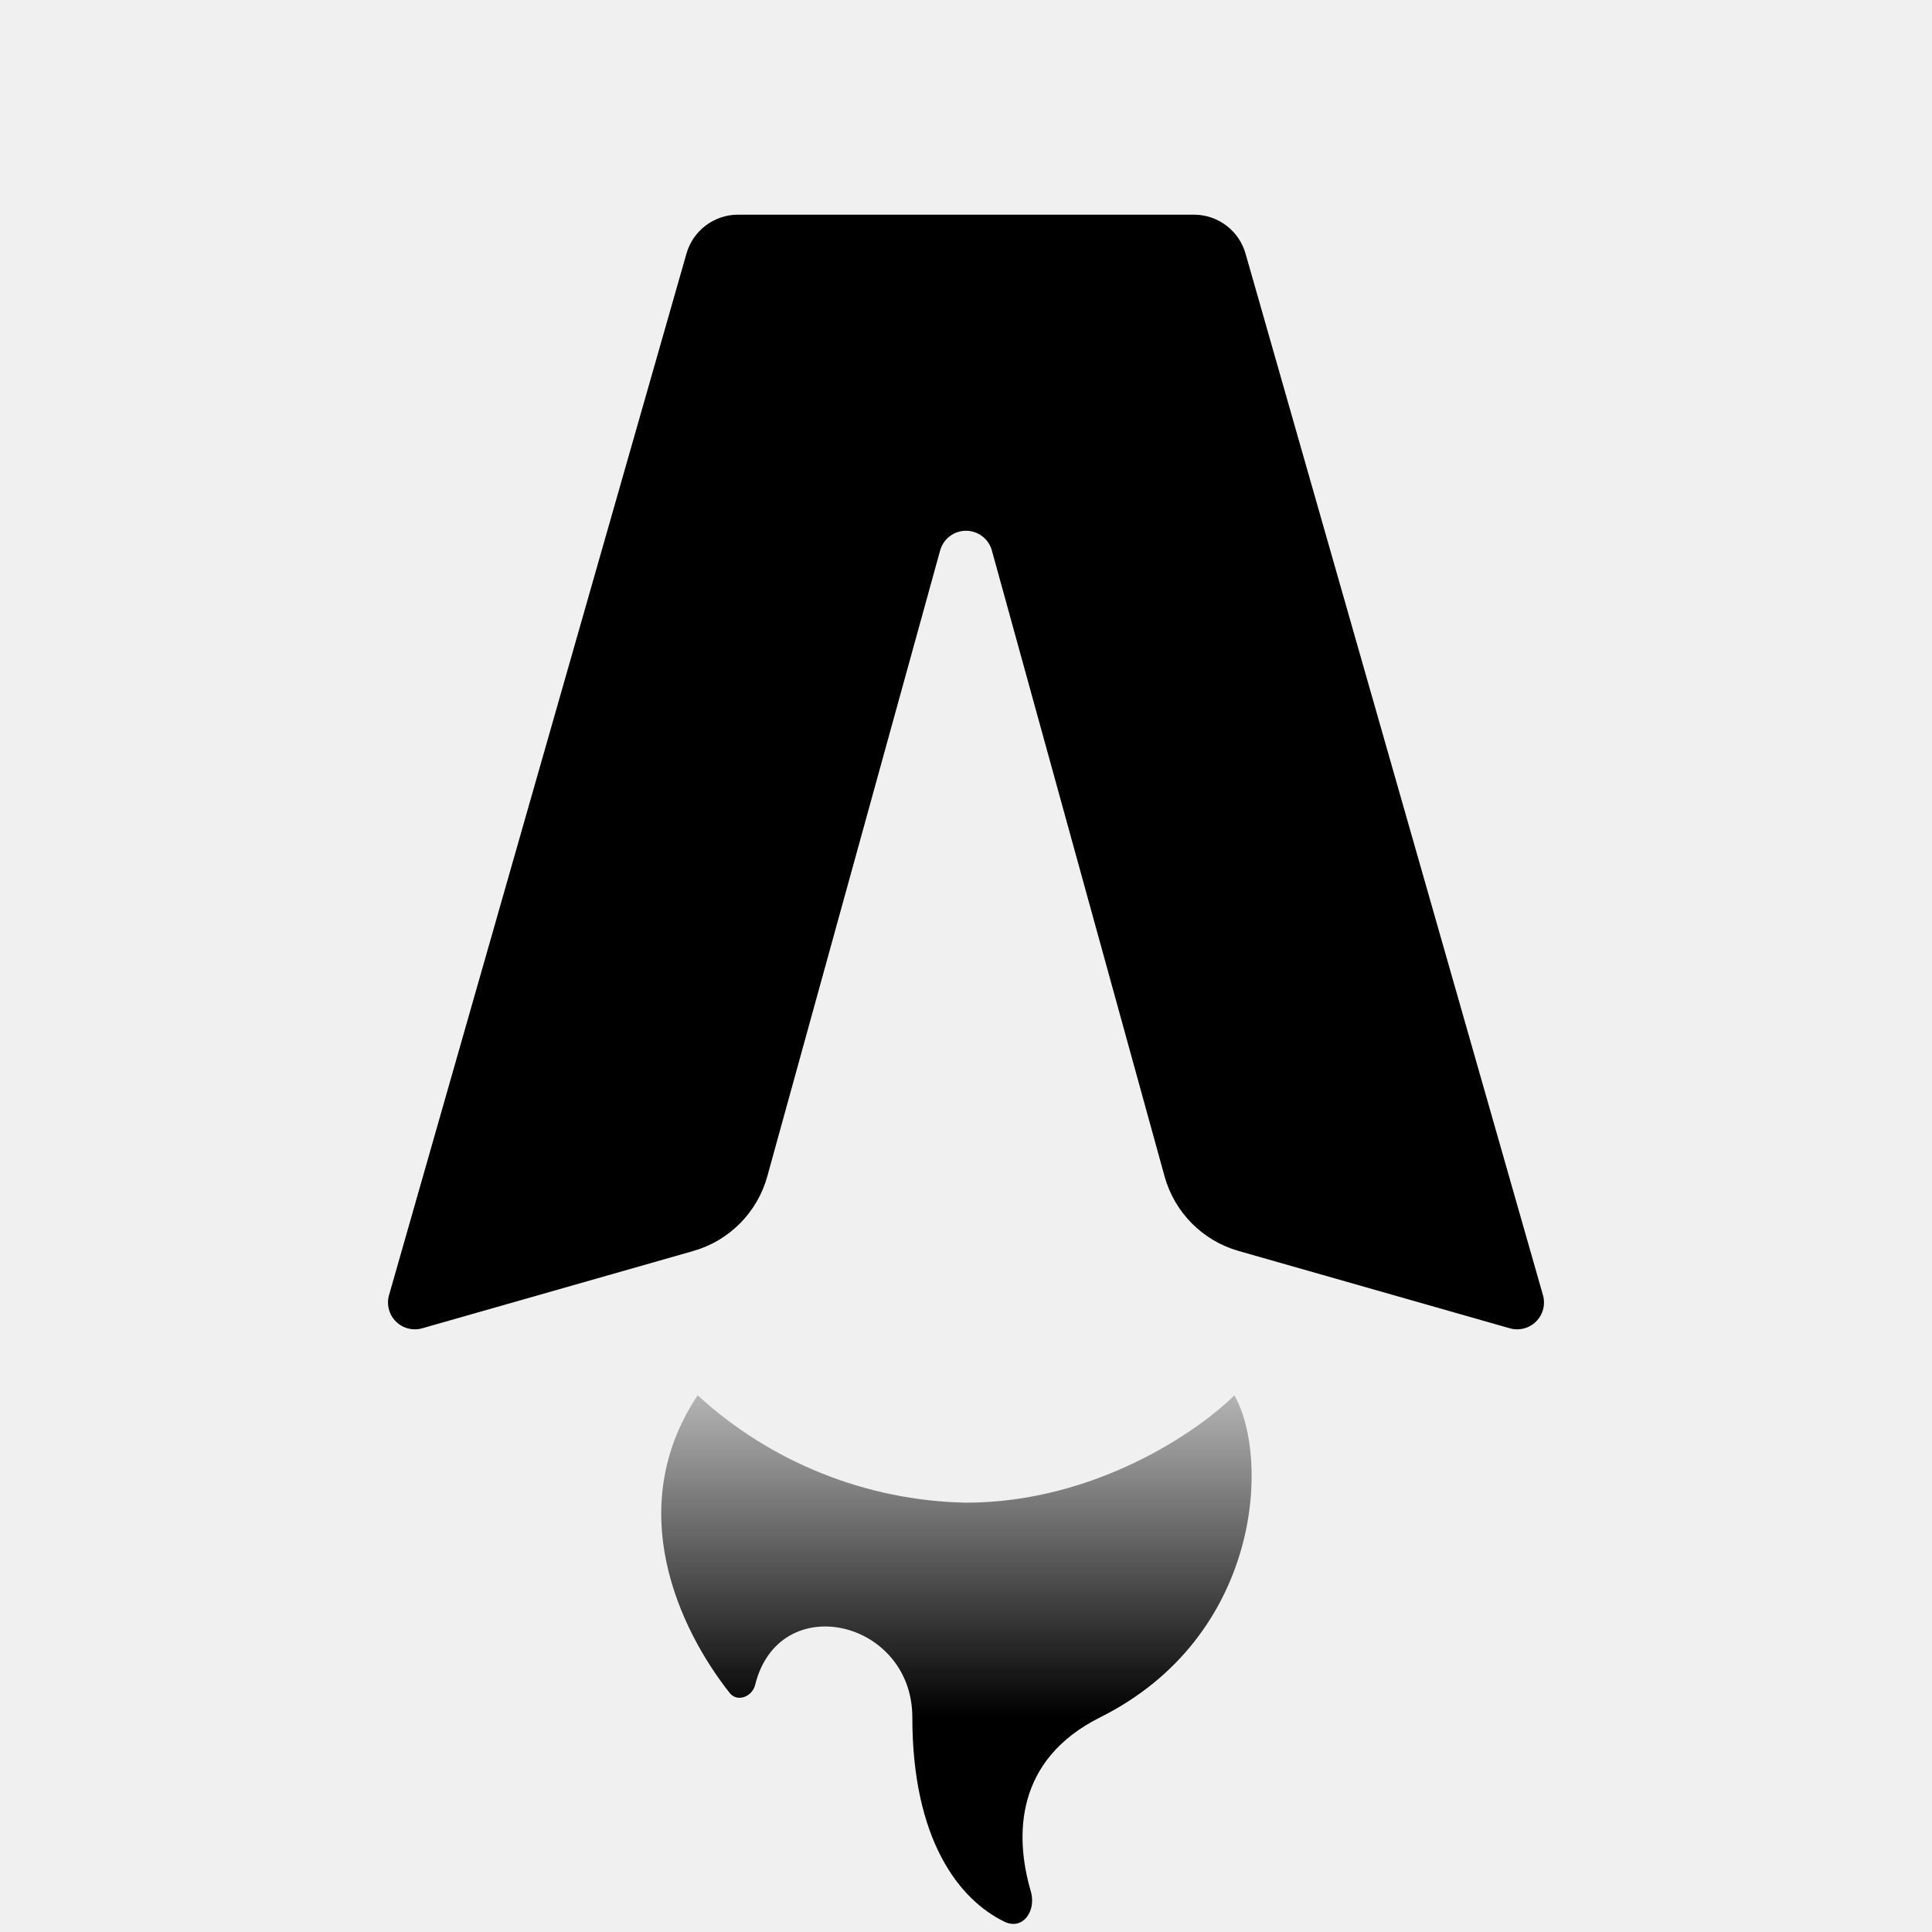
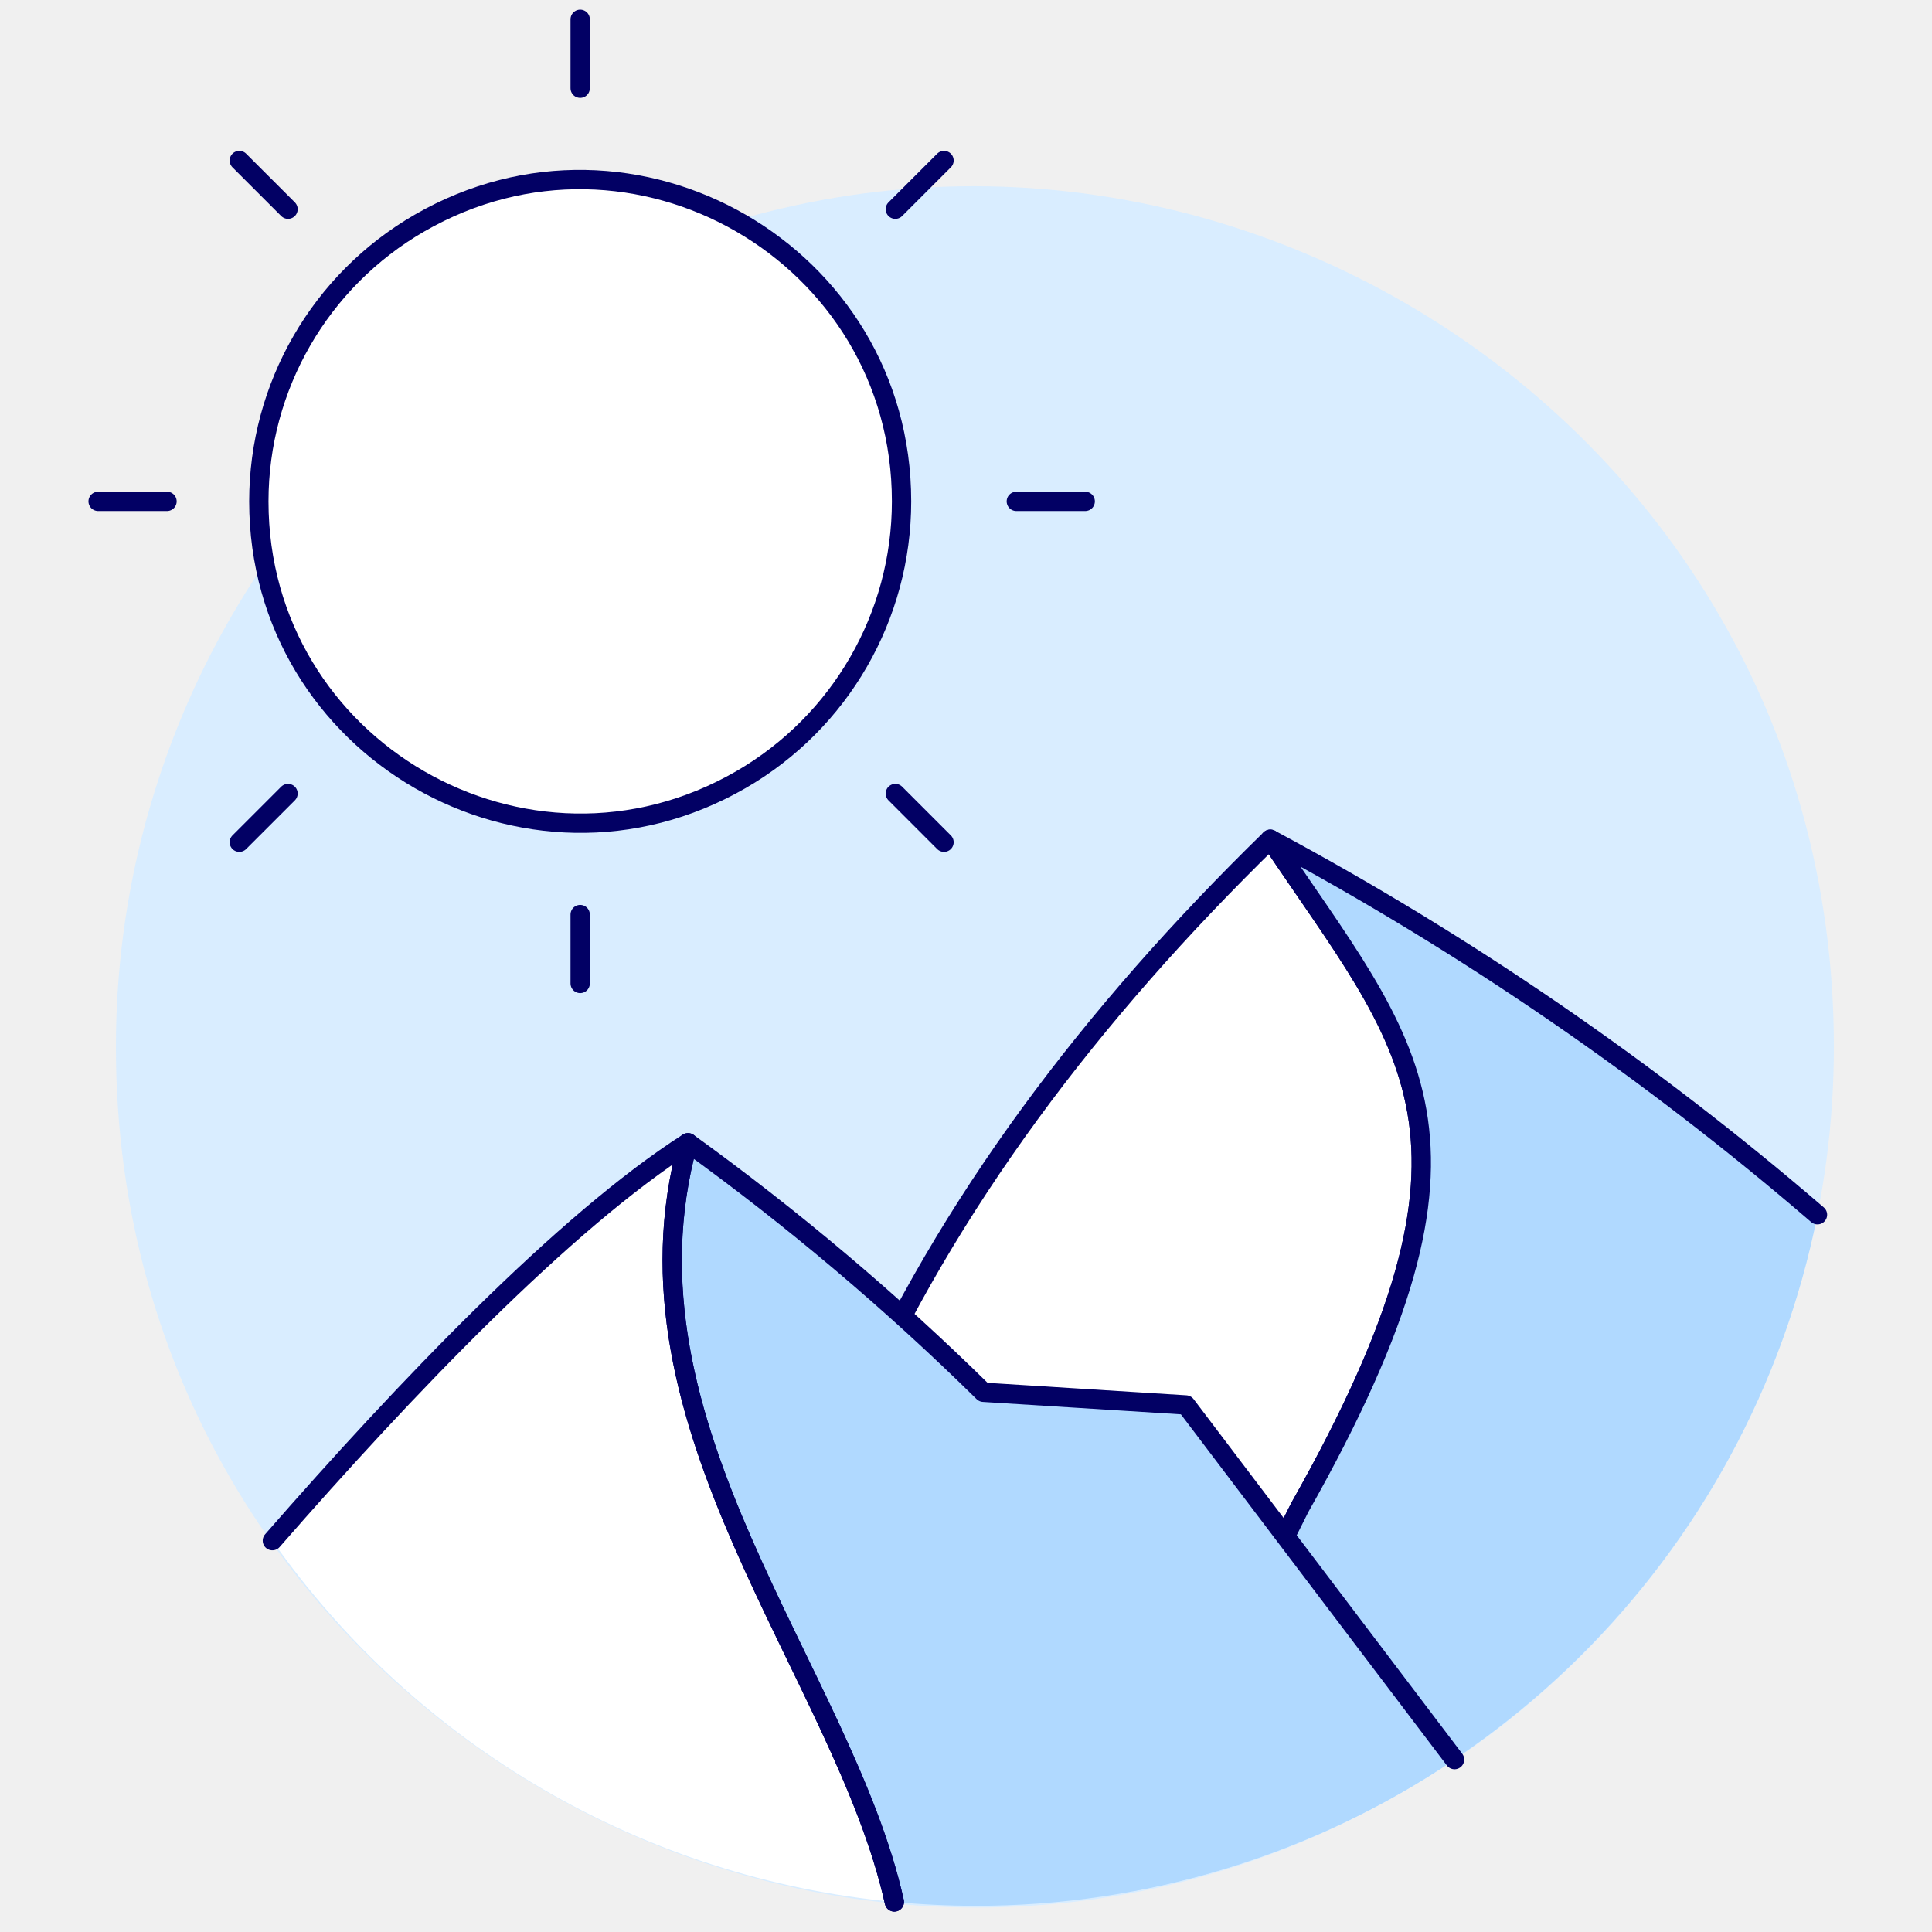
- <svg xmlns="http://www.w3.org/2000/svg" fill="none" viewBox="0 0 36 36">
-   <path fill="#000" d="M22.25 4h-8.5a1 1 0 0 0-.96.73l-5.54 19.4a.5.5 0 0 0 .62.62l5.05-1.44a2 2 0 0 0 1.38-1.4l3.22-11.66a.5.5 0 0 1 .96 0l3.22 11.67a2 2 0 0 0 1.38 1.39l5.05 1.44a.5.5 0 0 0 .62-.62l-5.54-19.4a1 1 0 0 0-.96-.73Z" />
-   <path fill="url(#gradient)" d="M18 28a7.63 7.63 0 0 1-5-2c-1.4 2.1-.35 4.35.6 5.55.14.17.41.07.47-.15.44-1.8 2.93-1.22 2.93.6 0 2.28.87 3.4 1.72 3.81.34.16.59-.2.49-.56-.31-1.05-.29-2.46 1.29-3.25 3-1.5 3.17-4.83 2.5-6-.67.67-2.6 2-5 2Z" />
-   <defs>
-     <linearGradient id="gradient" x1="16" x2="16" y1="32" y2="24" gradientUnits="userSpaceOnUse">
-       <stop stop-color="#000" />
-       <stop offset="1" stop-color="#000" stop-opacity="0" />
-     </linearGradient>
-   </defs>
-   <style>
-     @media (prefers-color-scheme:dark){:root{filter:invert(100%)}}
-   </style>
+ <svg xmlns="http://www.w3.org/2000/svg" viewBox="0 0 100 100" id="Moutain-And-Sun--Streamline-Ux">
+   <path fill="#d9edff" d="M6 54.186C5.983 88.412 43.024 109.82 72.672 92.722C86.445 84.778 94.928 70.085 94.921 54.186C94.937 19.96 57.897 -1.448 28.248 15.65C14.475 23.593 5.992 38.287 6 54.186" stroke-width="1" />
+   <path d="M65.751 43.438C56.499 52.467 49.036 62.306 44.177 73.322L57.975 96.63L67.275 78.029C78.245 58.621 72.985 54.288 65.751 43.438Z" stroke="#020064" stroke-linecap="round" stroke-linejoin="round" fill="#ffffff" stroke-width="1" />
+   <path d="M94.072 62.875C85.368 55.382 75.872 48.865 65.751 43.438C72.985 54.288 78.245 58.621 67.276 78.029L57.975 96.63L58.709 97.87C76.526 94.501 90.516 80.656 94.072 62.875Z" fill="#b0d9ff" stroke-width="1" />
+   <path d="M14.098 79.744C21.573 90.391 33.339 97.226 46.291 98.444C43.664 86.592 31.572 73.79 35.611 59.147C29.246 63.216 20.956 71.886 14.098 79.744Z" fill="#ffffff" stroke-width="1" />
+   <path d="M94.072 62.875C85.368 55.382 75.872 48.865 65.751 43.438C72.985 54.288 78.245 58.621 67.276 78.029L57.975 96.63" fill="none" stroke="#020064" stroke-linecap="round" stroke-linejoin="round" stroke-width="1" />
+   <path d="M61.382 72.721L50.901 72.064C46.14 67.376 41.029 63.057 35.611 59.147C31.572 73.79 43.664 86.592 46.291 98.444C47.679 98.576 49.072 98.643 50.467 98.645C59.311 98.659 67.956 96.023 75.287 91.076Z" fill="#b0d9ff" stroke-width="1" />
+   <path d="M46.291 98.444C43.664 86.592 31.572 73.79 35.611 59.147C29.246 63.216 20.956 71.886 14.098 79.744" fill="none" stroke="#020064" stroke-linecap="round" stroke-linejoin="round" stroke-width="1" />
+   <path d="M75.287 91.076L61.382 72.721L50.901 72.064C46.14 67.376 41.029 63.057 35.611 59.147C31.572 73.79 43.664 86.592 46.291 98.444" fill="none" stroke="#020064" stroke-linecap="round" stroke-linejoin="round" stroke-width="1" />
+   <g stroke="#020064" stroke-linecap="round" stroke-linejoin="round">
+     <path fill="none" d="M30.03 4.565V1M14.908 10.828L12.387 8.308M8.644 25.951H5.079M14.908 41.073L12.387 43.594M46.342 10.828L48.862 8.308M52.605 25.951H56.17M46.342 41.073L48.862 43.594M30.03 47.338V50.903" stroke-width="1" />
+     <path fill="#ffffff" d="M13.397 25.951C13.397 38.756 27.258 46.759 38.347 40.357C43.494 37.385 46.664 31.894 46.664 25.951C46.664 13.147 32.803 5.144 21.714 11.546C16.567 14.517 13.397 20.009 13.397 25.951" stroke-width="1" />
+   </g>
</svg>
